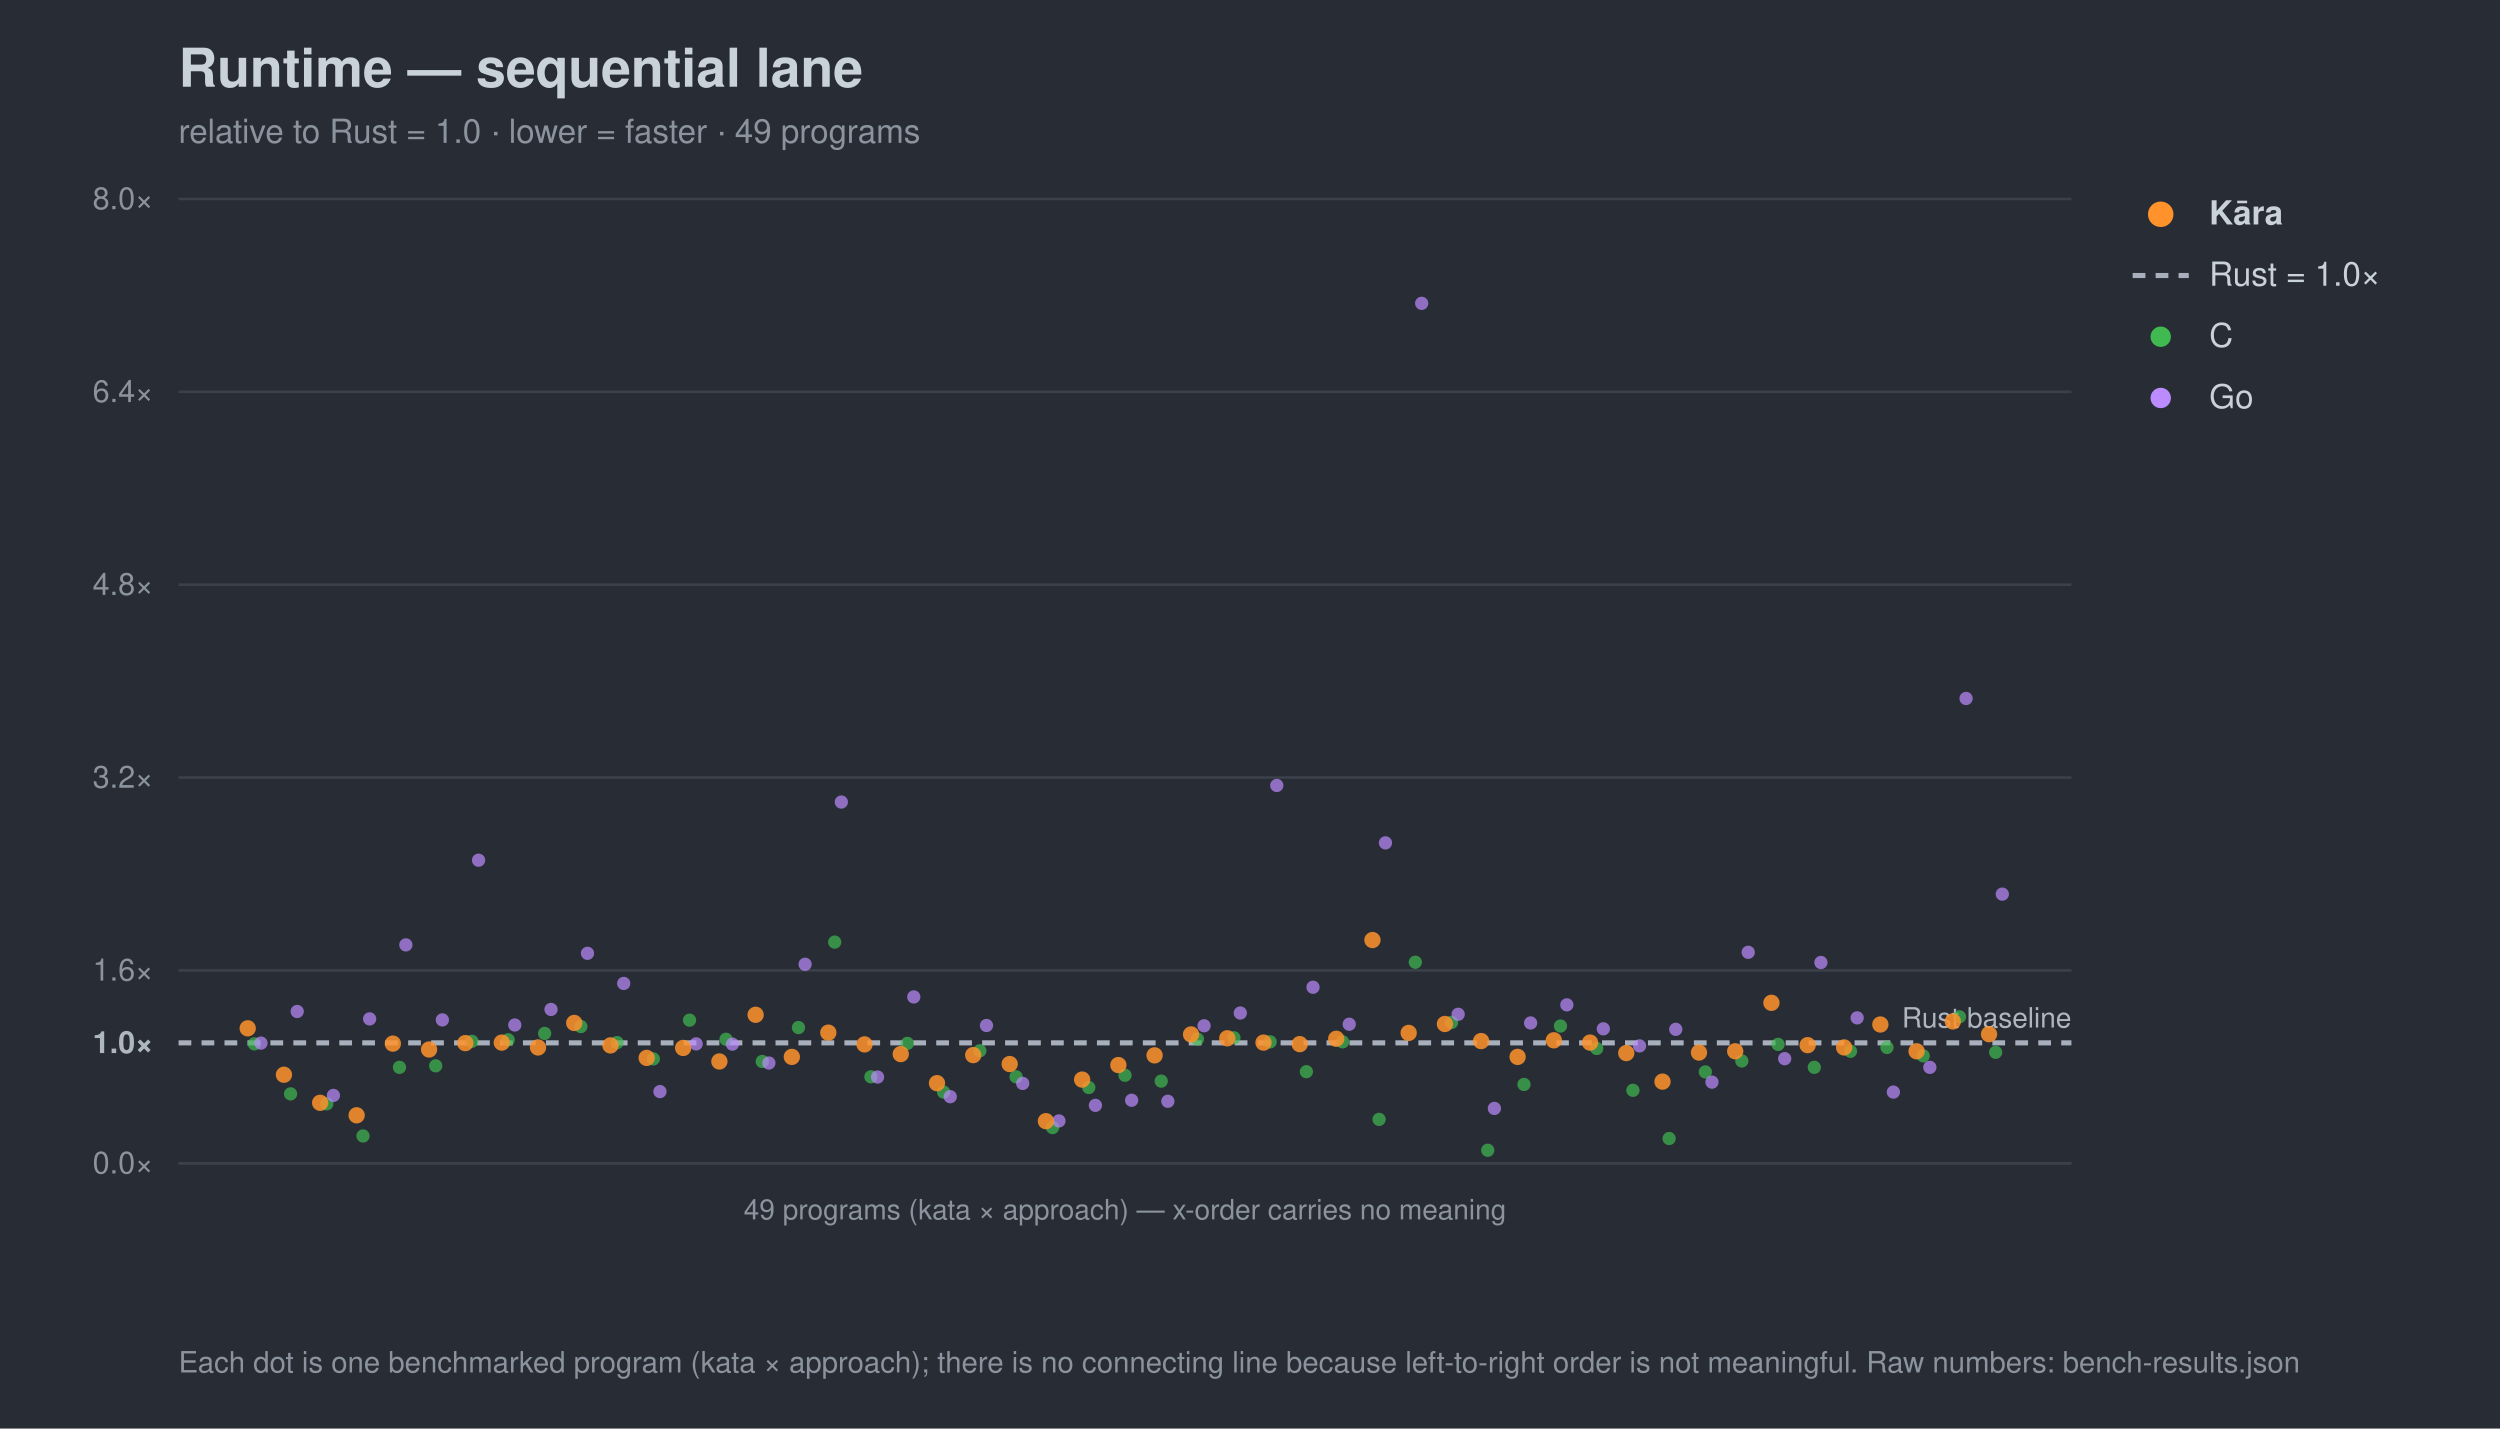
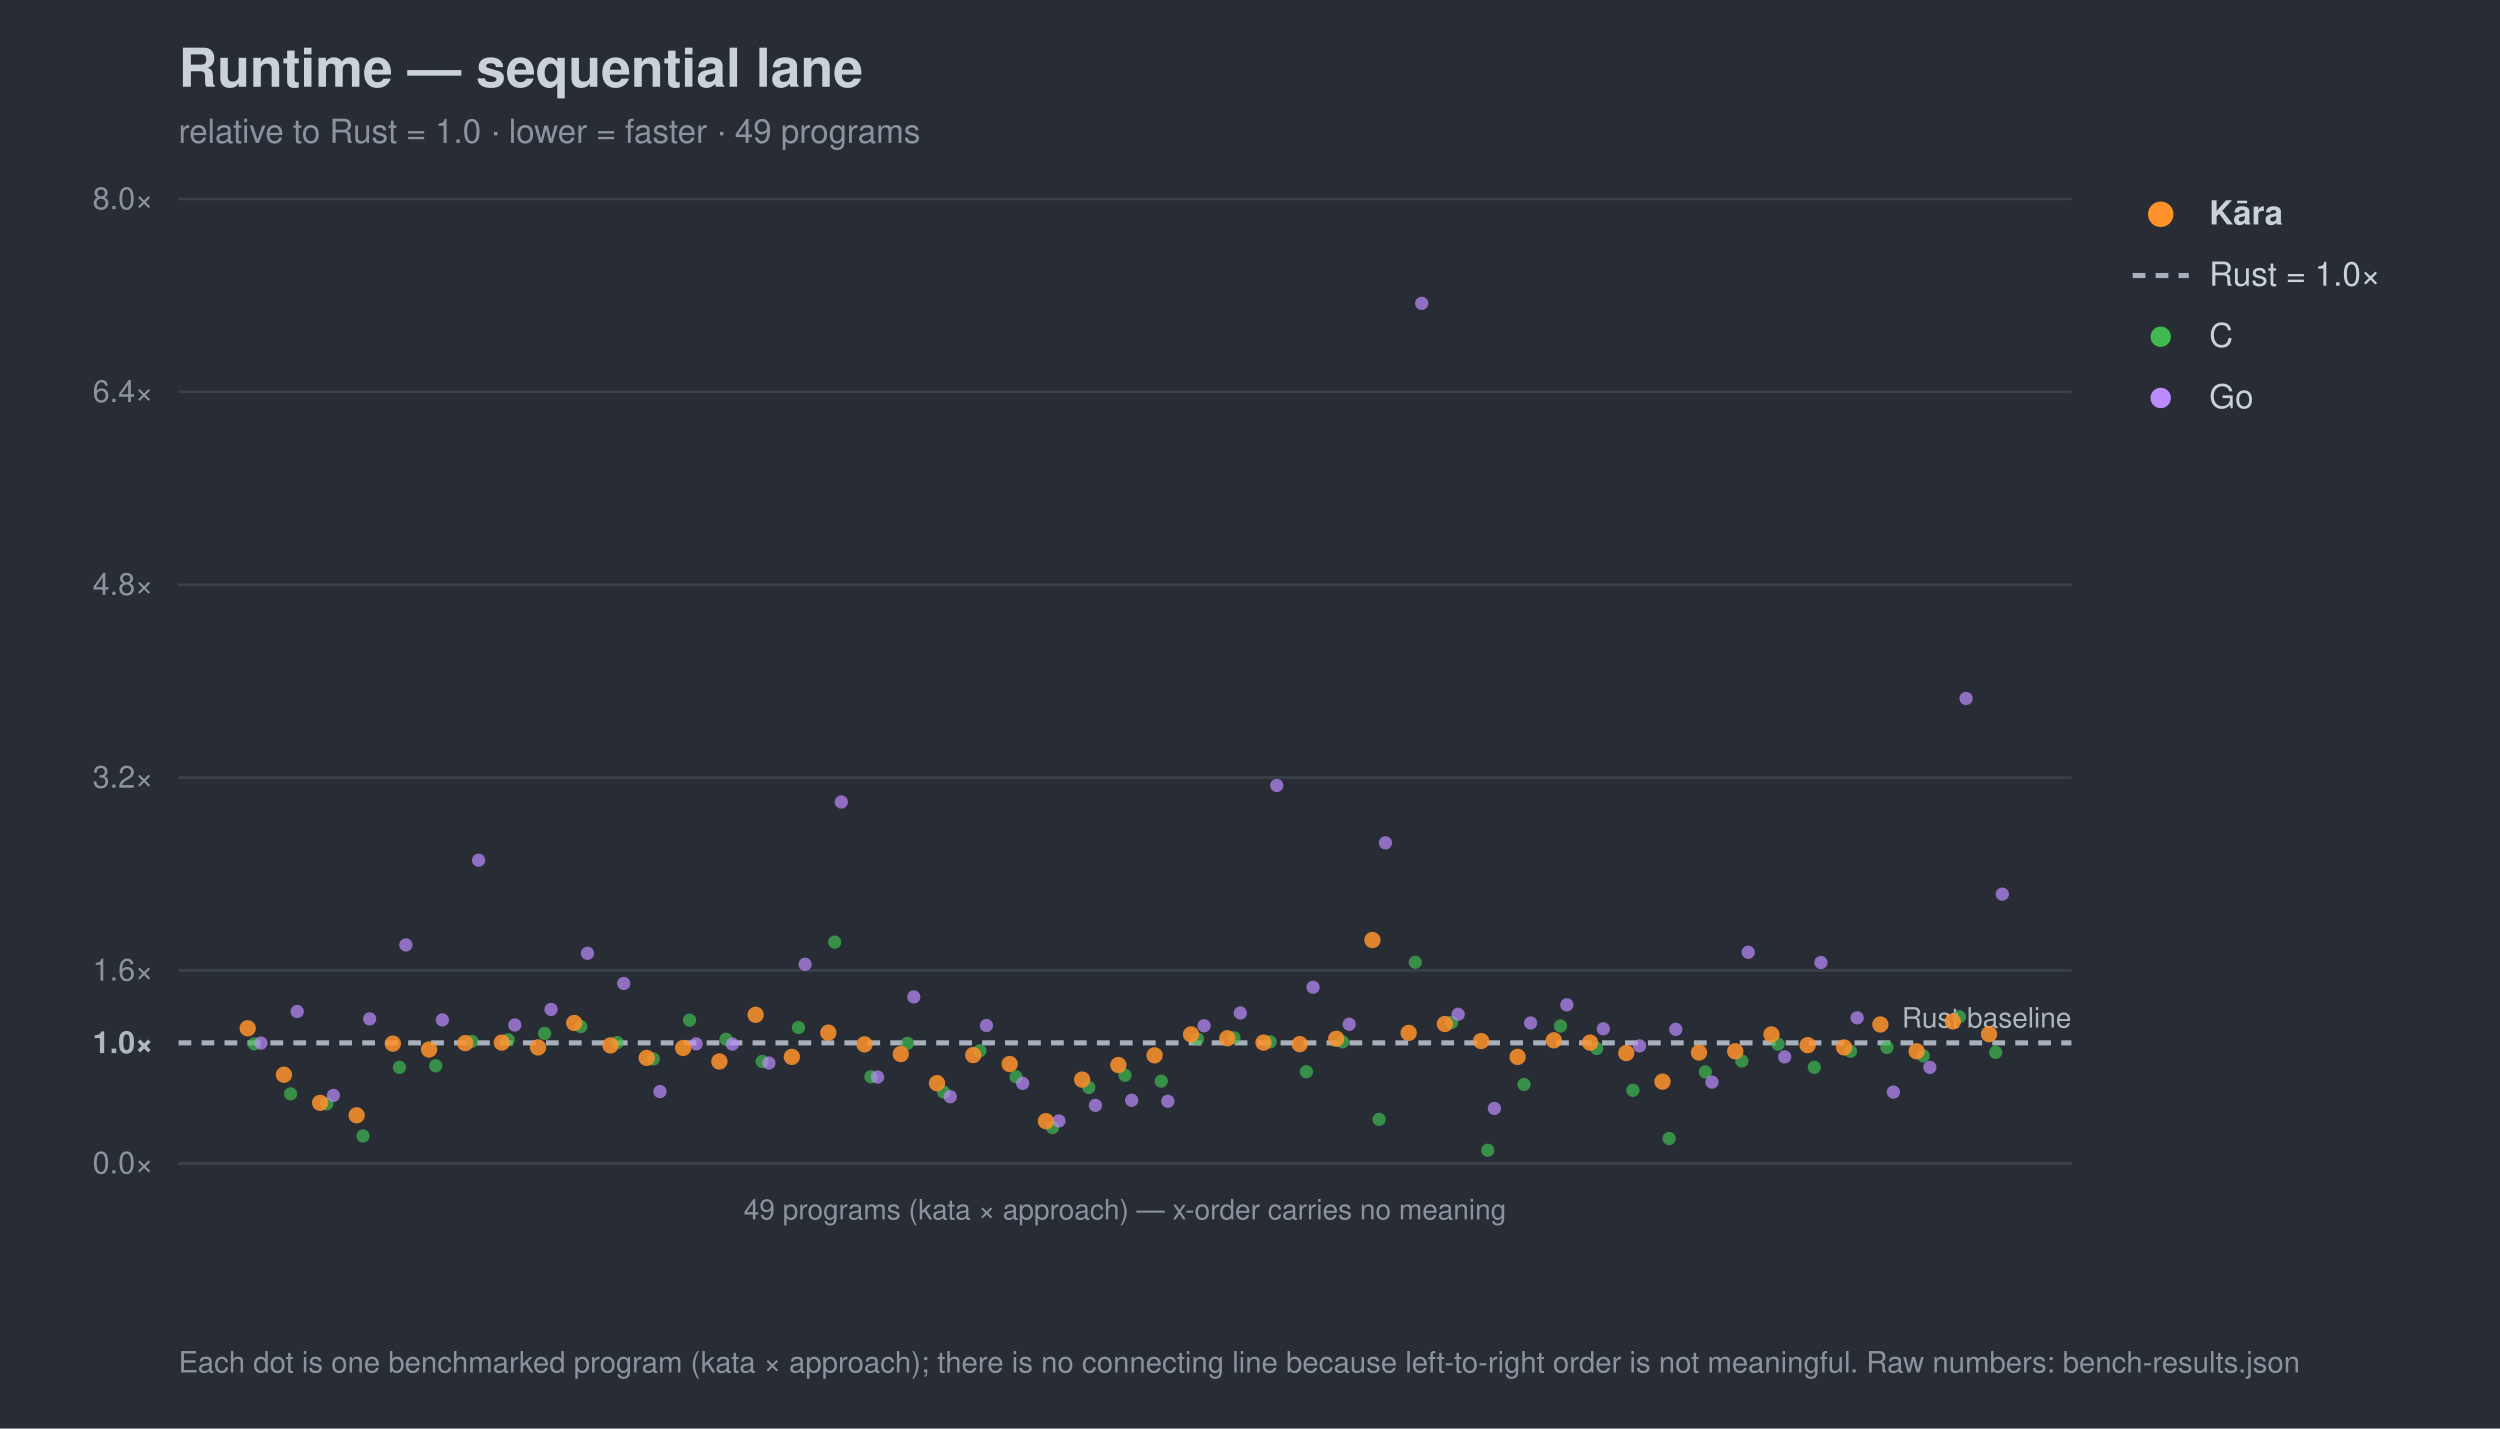
<svg xmlns="http://www.w3.org/2000/svg" width="980" height="560" viewBox="0 0 980 560" font-family="-apple-system,Segoe UI,Helvetica,Arial,sans-serif">
  <rect width="980" height="560" fill="#282c34" />
  <text x="70" y="34" font-size="21" font-weight="700" fill="#c9d1d9">Runtime — sequential lane</text>
  <text x="70" y="56" font-size="13" fill="#8b949e">relative to Rust = 1.0 · lower = faster · 49 programs</text>
  <line x1="70" y1="456.0" x2="812" y2="456.0" stroke="#3b414b" stroke-width="1" />
  <text x="60" y="460.0" font-size="12" text-anchor="end" fill="#8b949e">0.0×</text>
  <line x1="70" y1="408.8" x2="812" y2="408.8" stroke="#a7b0bc" stroke-width="2" stroke-dasharray="5 4" />
  <text x="60" y="412.8" font-size="12" text-anchor="end" fill="#aeb6c0" font-weight="700">1.0×</text>
  <line x1="70" y1="380.4" x2="812" y2="380.4" stroke="#3b414b" stroke-width="1" />
  <text x="60" y="384.4" font-size="12" text-anchor="end" fill="#8b949e">1.6×</text>
  <line x1="70" y1="304.8" x2="812" y2="304.8" stroke="#3b414b" stroke-width="1" />
  <text x="60" y="308.8" font-size="12" text-anchor="end" fill="#8b949e">3.2×</text>
  <line x1="70" y1="229.2" x2="812" y2="229.2" stroke="#3b414b" stroke-width="1" />
  <text x="60" y="233.2" font-size="12" text-anchor="end" fill="#8b949e">4.8×</text>
  <line x1="70" y1="153.6" x2="812" y2="153.6" stroke="#3b414b" stroke-width="1" />
  <text x="60" y="157.6" font-size="12" text-anchor="end" fill="#8b949e">6.4×</text>
  <line x1="70" y1="78.0" x2="812" y2="78.0" stroke="#3b414b" stroke-width="1" />
  <text x="60" y="82.0" font-size="12" text-anchor="end" fill="#8b949e">8.0×</text>
  <text x="812" y="402.8" font-size="11" text-anchor="end" fill="#aeb6c0">Rust baseline</text>
  <line x1="70" y1="456" x2="812" y2="456" stroke="#3b414b" />
  <text x="441.0" y="478" font-size="11" text-anchor="middle" fill="#8b949e">49 programs (kata × approach) — x-order carries no meaning</text>
  <circle cx="99.7" cy="409.2" r="2.6" fill="#3fb950" opacity="0.7" />
  <circle cx="113.9" cy="428.8" r="2.6" fill="#3fb950" opacity="0.7" />
  <circle cx="128.1" cy="432.7" r="2.6" fill="#3fb950" opacity="0.7" />
  <circle cx="142.3" cy="445.3" r="2.6" fill="#3fb950" opacity="0.7" />
  <circle cx="156.6" cy="418.4" r="2.6" fill="#3fb950" opacity="0.7" />
  <circle cx="170.8" cy="417.8" r="2.6" fill="#3fb950" opacity="0.7" />
  <circle cx="185.0" cy="408.2" r="2.6" fill="#3fb950" opacity="0.7" />
  <circle cx="199.2" cy="407.6" r="2.6" fill="#3fb950" opacity="0.7" />
  <circle cx="213.5" cy="405.1" r="2.6" fill="#3fb950" opacity="0.7" />
  <circle cx="227.7" cy="402.4" r="2.6" fill="#3fb950" opacity="0.7" />
  <circle cx="241.9" cy="408.7" r="2.6" fill="#3fb950" opacity="0.7" />
  <circle cx="256.1" cy="415.1" r="2.6" fill="#3fb950" opacity="0.7" />
  <circle cx="270.3" cy="399.9" r="2.6" fill="#3fb950" opacity="0.7" />
  <circle cx="284.6" cy="407.4" r="2.6" fill="#3fb950" opacity="0.7" />
  <circle cx="298.8" cy="416.1" r="2.6" fill="#3fb950" opacity="0.7" />
  <circle cx="313.0" cy="402.8" r="2.6" fill="#3fb950" opacity="0.7" />
  <circle cx="327.2" cy="369.3" r="2.6" fill="#3fb950" opacity="0.7" />
  <circle cx="341.4" cy="422.1" r="2.6" fill="#3fb950" opacity="0.7" />
  <circle cx="355.7" cy="409.0" r="2.6" fill="#3fb950" opacity="0.7" />
  <circle cx="369.9" cy="428.1" r="2.6" fill="#3fb950" opacity="0.7" />
  <circle cx="384.1" cy="411.9" r="2.6" fill="#3fb950" opacity="0.7" />
  <circle cx="398.3" cy="422.1" r="2.6" fill="#3fb950" opacity="0.7" />
  <circle cx="412.6" cy="442.0" r="2.6" fill="#3fb950" opacity="0.7" />
  <circle cx="426.8" cy="426.3" r="2.6" fill="#3fb950" opacity="0.7" />
  <circle cx="441.0" cy="421.5" r="2.6" fill="#3fb950" opacity="0.7" />
  <circle cx="455.2" cy="423.8" r="2.6" fill="#3fb950" opacity="0.7" />
  <circle cx="469.4" cy="407.3" r="2.6" fill="#3fb950" opacity="0.7" />
  <circle cx="483.7" cy="406.8" r="2.6" fill="#3fb950" opacity="0.7" />
  <circle cx="497.9" cy="408.4" r="2.6" fill="#3fb950" opacity="0.7" />
  <circle cx="512.1" cy="420.1" r="2.6" fill="#3fb950" opacity="0.7" />
  <circle cx="526.3" cy="408.4" r="2.6" fill="#3fb950" opacity="0.7" />
  <circle cx="540.6" cy="438.8" r="2.6" fill="#3fb950" opacity="0.7" />
  <circle cx="554.8" cy="377.2" r="2.6" fill="#3fb950" opacity="0.7" />
  <circle cx="569.0" cy="400.8" r="2.6" fill="#3fb950" opacity="0.7" />
  <circle cx="583.2" cy="450.9" r="2.6" fill="#3fb950" opacity="0.7" />
  <circle cx="597.4" cy="425.1" r="2.6" fill="#3fb950" opacity="0.7" />
  <circle cx="611.7" cy="402.2" r="2.6" fill="#3fb950" opacity="0.7" />
  <circle cx="625.9" cy="411.0" r="2.6" fill="#3fb950" opacity="0.7" />
  <circle cx="640.1" cy="427.4" r="2.6" fill="#3fb950" opacity="0.7" />
  <circle cx="654.3" cy="446.3" r="2.6" fill="#3fb950" opacity="0.7" />
  <circle cx="668.5" cy="420.2" r="2.6" fill="#3fb950" opacity="0.7" />
  <circle cx="682.8" cy="415.9" r="2.6" fill="#3fb950" opacity="0.7" />
-   <circle cx="697.0" cy="409.4" r="2.6" fill="#3fb950" opacity="0.7" />
+   <circle cx="697.0" cy="409.3" r="2.6" fill="#3fb950" opacity="0.7" />
  <circle cx="711.2" cy="418.4" r="2.6" fill="#3fb950" opacity="0.7" />
  <circle cx="725.4" cy="412.1" r="2.6" fill="#3fb950" opacity="0.7" />
  <circle cx="739.7" cy="410.6" r="2.6" fill="#3fb950" opacity="0.7" />
  <circle cx="753.9" cy="413.9" r="2.6" fill="#3fb950" opacity="0.7" />
  <circle cx="768.1" cy="398.6" r="2.6" fill="#3fb950" opacity="0.7" />
  <circle cx="782.3" cy="412.5" r="2.6" fill="#3fb950" opacity="0.7" />
  <circle cx="102.3" cy="408.9" r="2.6" fill="#bc8cff" opacity="0.7" />
  <circle cx="116.5" cy="396.5" r="2.6" fill="#bc8cff" opacity="0.7" />
  <circle cx="130.7" cy="429.4" r="2.6" fill="#bc8cff" opacity="0.7" />
  <circle cx="144.9" cy="399.4" r="2.6" fill="#bc8cff" opacity="0.7" />
  <circle cx="159.1" cy="370.4" r="2.6" fill="#bc8cff" opacity="0.7" />
  <circle cx="173.4" cy="399.8" r="2.6" fill="#bc8cff" opacity="0.7" />
  <circle cx="187.6" cy="337.2" r="2.6" fill="#bc8cff" opacity="0.7" />
  <circle cx="201.8" cy="401.8" r="2.6" fill="#bc8cff" opacity="0.7" />
  <circle cx="216.0" cy="395.7" r="2.6" fill="#bc8cff" opacity="0.7" />
  <circle cx="230.3" cy="373.7" r="2.6" fill="#bc8cff" opacity="0.7" />
  <circle cx="244.5" cy="385.5" r="2.6" fill="#bc8cff" opacity="0.7" />
  <circle cx="258.7" cy="427.9" r="2.6" fill="#bc8cff" opacity="0.7" />
  <circle cx="272.9" cy="409.2" r="2.6" fill="#bc8cff" opacity="0.7" />
  <circle cx="287.1" cy="409.3" r="2.6" fill="#bc8cff" opacity="0.7" />
  <circle cx="301.4" cy="416.7" r="2.6" fill="#bc8cff" opacity="0.7" />
  <circle cx="315.6" cy="378.0" r="2.6" fill="#bc8cff" opacity="0.7" />
  <circle cx="329.8" cy="314.4" r="2.6" fill="#bc8cff" opacity="0.7" />
  <circle cx="344.0" cy="422.2" r="2.6" fill="#bc8cff" opacity="0.7" />
  <circle cx="358.2" cy="390.8" r="2.6" fill="#bc8cff" opacity="0.7" />
  <circle cx="372.5" cy="429.9" r="2.6" fill="#bc8cff" opacity="0.7" />
  <circle cx="386.7" cy="402.0" r="2.6" fill="#bc8cff" opacity="0.7" />
  <circle cx="400.9" cy="424.7" r="2.6" fill="#bc8cff" opacity="0.7" />
  <circle cx="415.1" cy="439.4" r="2.6" fill="#bc8cff" opacity="0.7" />
  <circle cx="429.4" cy="433.3" r="2.6" fill="#bc8cff" opacity="0.7" />
  <circle cx="443.6" cy="431.3" r="2.6" fill="#bc8cff" opacity="0.7" />
  <circle cx="457.8" cy="431.7" r="2.6" fill="#bc8cff" opacity="0.7" />
  <circle cx="472.0" cy="402.1" r="2.6" fill="#bc8cff" opacity="0.7" />
  <circle cx="486.2" cy="397.1" r="2.6" fill="#bc8cff" opacity="0.7" />
  <circle cx="500.5" cy="307.9" r="2.6" fill="#bc8cff" opacity="0.7" />
  <circle cx="514.7" cy="387.0" r="2.6" fill="#bc8cff" opacity="0.7" />
  <circle cx="528.9" cy="401.5" r="2.6" fill="#bc8cff" opacity="0.7" />
  <circle cx="543.1" cy="330.4" r="2.6" fill="#bc8cff" opacity="0.7" />
  <circle cx="557.3" cy="118.9" r="2.6" fill="#bc8cff" opacity="0.7" />
  <circle cx="571.6" cy="397.6" r="2.6" fill="#bc8cff" opacity="0.7" />
  <circle cx="585.8" cy="434.5" r="2.6" fill="#bc8cff" opacity="0.7" />
  <circle cx="600.0" cy="401.0" r="2.6" fill="#bc8cff" opacity="0.7" />
  <circle cx="614.2" cy="393.9" r="2.6" fill="#bc8cff" opacity="0.7" />
  <circle cx="628.5" cy="403.3" r="2.6" fill="#bc8cff" opacity="0.7" />
  <circle cx="642.7" cy="410.0" r="2.6" fill="#bc8cff" opacity="0.7" />
  <circle cx="656.9" cy="403.5" r="2.6" fill="#bc8cff" opacity="0.7" />
  <circle cx="671.1" cy="424.2" r="2.6" fill="#bc8cff" opacity="0.7" />
  <circle cx="685.3" cy="373.3" r="2.6" fill="#bc8cff" opacity="0.7" />
-   <circle cx="699.6" cy="415.0" r="2.6" fill="#bc8cff" opacity="0.7" />
+   <circle cx="699.6" cy="414.3" r="2.6" fill="#bc8cff" opacity="0.7" />
  <circle cx="713.8" cy="377.3" r="2.6" fill="#bc8cff" opacity="0.7" />
  <circle cx="728.0" cy="399.0" r="2.6" fill="#bc8cff" opacity="0.7" />
  <circle cx="742.2" cy="428.1" r="2.6" fill="#bc8cff" opacity="0.7" />
  <circle cx="756.5" cy="418.4" r="2.6" fill="#bc8cff" opacity="0.7" />
  <circle cx="770.7" cy="273.8" r="2.6" fill="#bc8cff" opacity="0.7" />
  <circle cx="784.9" cy="350.5" r="2.6" fill="#bc8cff" opacity="0.7" />
  <circle cx="97.1" cy="403.1" r="3.2" fill="#ff922b" opacity="0.85" />
  <circle cx="111.3" cy="421.3" r="3.2" fill="#ff922b" opacity="0.85" />
  <circle cx="125.5" cy="432.3" r="3.2" fill="#ff922b" opacity="0.85" />
  <circle cx="139.8" cy="437.2" r="3.2" fill="#ff922b" opacity="0.85" />
  <circle cx="154.0" cy="409.1" r="3.2" fill="#ff922b" opacity="0.85" />
  <circle cx="168.2" cy="411.4" r="3.2" fill="#ff922b" opacity="0.85" />
  <circle cx="182.4" cy="408.9" r="3.2" fill="#ff922b" opacity="0.85" />
  <circle cx="196.7" cy="408.7" r="3.2" fill="#ff922b" opacity="0.85" />
  <circle cx="210.9" cy="410.6" r="3.2" fill="#ff922b" opacity="0.85" />
  <circle cx="225.1" cy="401.0" r="3.2" fill="#ff922b" opacity="0.85" />
  <circle cx="239.3" cy="409.8" r="3.2" fill="#ff922b" opacity="0.85" />
  <circle cx="253.5" cy="414.7" r="3.2" fill="#ff922b" opacity="0.85" />
  <circle cx="267.8" cy="410.8" r="3.2" fill="#ff922b" opacity="0.85" />
  <circle cx="282.0" cy="416.1" r="3.2" fill="#ff922b" opacity="0.85" />
  <circle cx="296.2" cy="397.8" r="3.2" fill="#ff922b" opacity="0.85" />
  <circle cx="310.4" cy="414.3" r="3.2" fill="#ff922b" opacity="0.85" />
  <circle cx="324.7" cy="404.8" r="3.2" fill="#ff922b" opacity="0.85" />
  <circle cx="338.9" cy="409.4" r="3.2" fill="#ff922b" opacity="0.85" />
  <circle cx="353.1" cy="413.2" r="3.2" fill="#ff922b" opacity="0.85" />
  <circle cx="367.3" cy="424.6" r="3.2" fill="#ff922b" opacity="0.85" />
  <circle cx="381.5" cy="413.6" r="3.2" fill="#ff922b" opacity="0.85" />
  <circle cx="395.8" cy="417.1" r="3.2" fill="#ff922b" opacity="0.85" />
  <circle cx="410.0" cy="439.5" r="3.2" fill="#ff922b" opacity="0.85" />
  <circle cx="424.2" cy="423.2" r="3.2" fill="#ff922b" opacity="0.85" />
  <circle cx="438.4" cy="417.5" r="3.2" fill="#ff922b" opacity="0.85" />
  <circle cx="452.6" cy="413.7" r="3.2" fill="#ff922b" opacity="0.85" />
  <circle cx="466.9" cy="405.5" r="3.2" fill="#ff922b" opacity="0.85" />
  <circle cx="481.1" cy="407.0" r="3.2" fill="#ff922b" opacity="0.85" />
  <circle cx="495.3" cy="408.7" r="3.2" fill="#ff922b" opacity="0.85" />
  <circle cx="509.5" cy="409.3" r="3.2" fill="#ff922b" opacity="0.85" />
  <circle cx="523.8" cy="407.2" r="3.2" fill="#ff922b" opacity="0.85" />
  <circle cx="538.0" cy="368.5" r="3.2" fill="#ff922b" opacity="0.85" />
  <circle cx="552.2" cy="404.9" r="3.2" fill="#ff922b" opacity="0.85" />
  <circle cx="566.4" cy="401.4" r="3.2" fill="#ff922b" opacity="0.85" />
  <circle cx="580.6" cy="408.1" r="3.2" fill="#ff922b" opacity="0.85" />
  <circle cx="594.9" cy="414.3" r="3.2" fill="#ff922b" opacity="0.85" />
  <circle cx="609.1" cy="407.8" r="3.2" fill="#ff922b" opacity="0.85" />
  <circle cx="623.3" cy="408.7" r="3.2" fill="#ff922b" opacity="0.85" />
  <circle cx="637.5" cy="412.8" r="3.2" fill="#ff922b" opacity="0.85" />
  <circle cx="651.7" cy="424.0" r="3.2" fill="#ff922b" opacity="0.85" />
  <circle cx="666.0" cy="412.6" r="3.2" fill="#ff922b" opacity="0.85" />
  <circle cx="680.2" cy="412.1" r="3.2" fill="#ff922b" opacity="0.85" />
-   <circle cx="694.4" cy="393.1" r="3.2" fill="#ff922b" opacity="0.85" />
+   <circle cx="694.4" cy="405.5" r="3.2" fill="#ff922b" opacity="0.85" />
  <circle cx="708.6" cy="409.7" r="3.2" fill="#ff922b" opacity="0.85" />
  <circle cx="722.9" cy="410.6" r="3.2" fill="#ff922b" opacity="0.85" />
  <circle cx="737.1" cy="401.6" r="3.2" fill="#ff922b" opacity="0.85" />
  <circle cx="751.3" cy="412.1" r="3.2" fill="#ff922b" opacity="0.85" />
  <circle cx="765.5" cy="400.4" r="3.2" fill="#ff922b" opacity="0.85" />
  <circle cx="779.7" cy="405.4" r="3.2" fill="#ff922b" opacity="0.85" />
  <circle cx="847" cy="84" r="5" fill="#ff922b" />
  <text x="866" y="88" font-size="13" fill="#c9d1d9" font-weight="700">Kāra</text>
  <line x1="836" y1="108" x2="858" y2="108" stroke="#a7b0bc" stroke-width="2" stroke-dasharray="5 4" />
  <text x="866" y="112" font-size="13" fill="#c9d1d9" font-weight="400">Rust = 1.0×</text>
  <circle cx="847" cy="132" r="4" fill="#3fb950" />
  <text x="866" y="136" font-size="13" fill="#c9d1d9" font-weight="400">C</text>
  <circle cx="847" cy="156" r="4" fill="#bc8cff" />
  <text x="866" y="160" font-size="13" fill="#c9d1d9" font-weight="400">Go</text>
  <text x="70" y="538" font-size="11.5" fill="#8b949e">Each dot is one benchmarked program (kata × approach); there is no connecting line because left-to-right order is not meaningful. Raw numbers: bench-results.json</text>
</svg>
